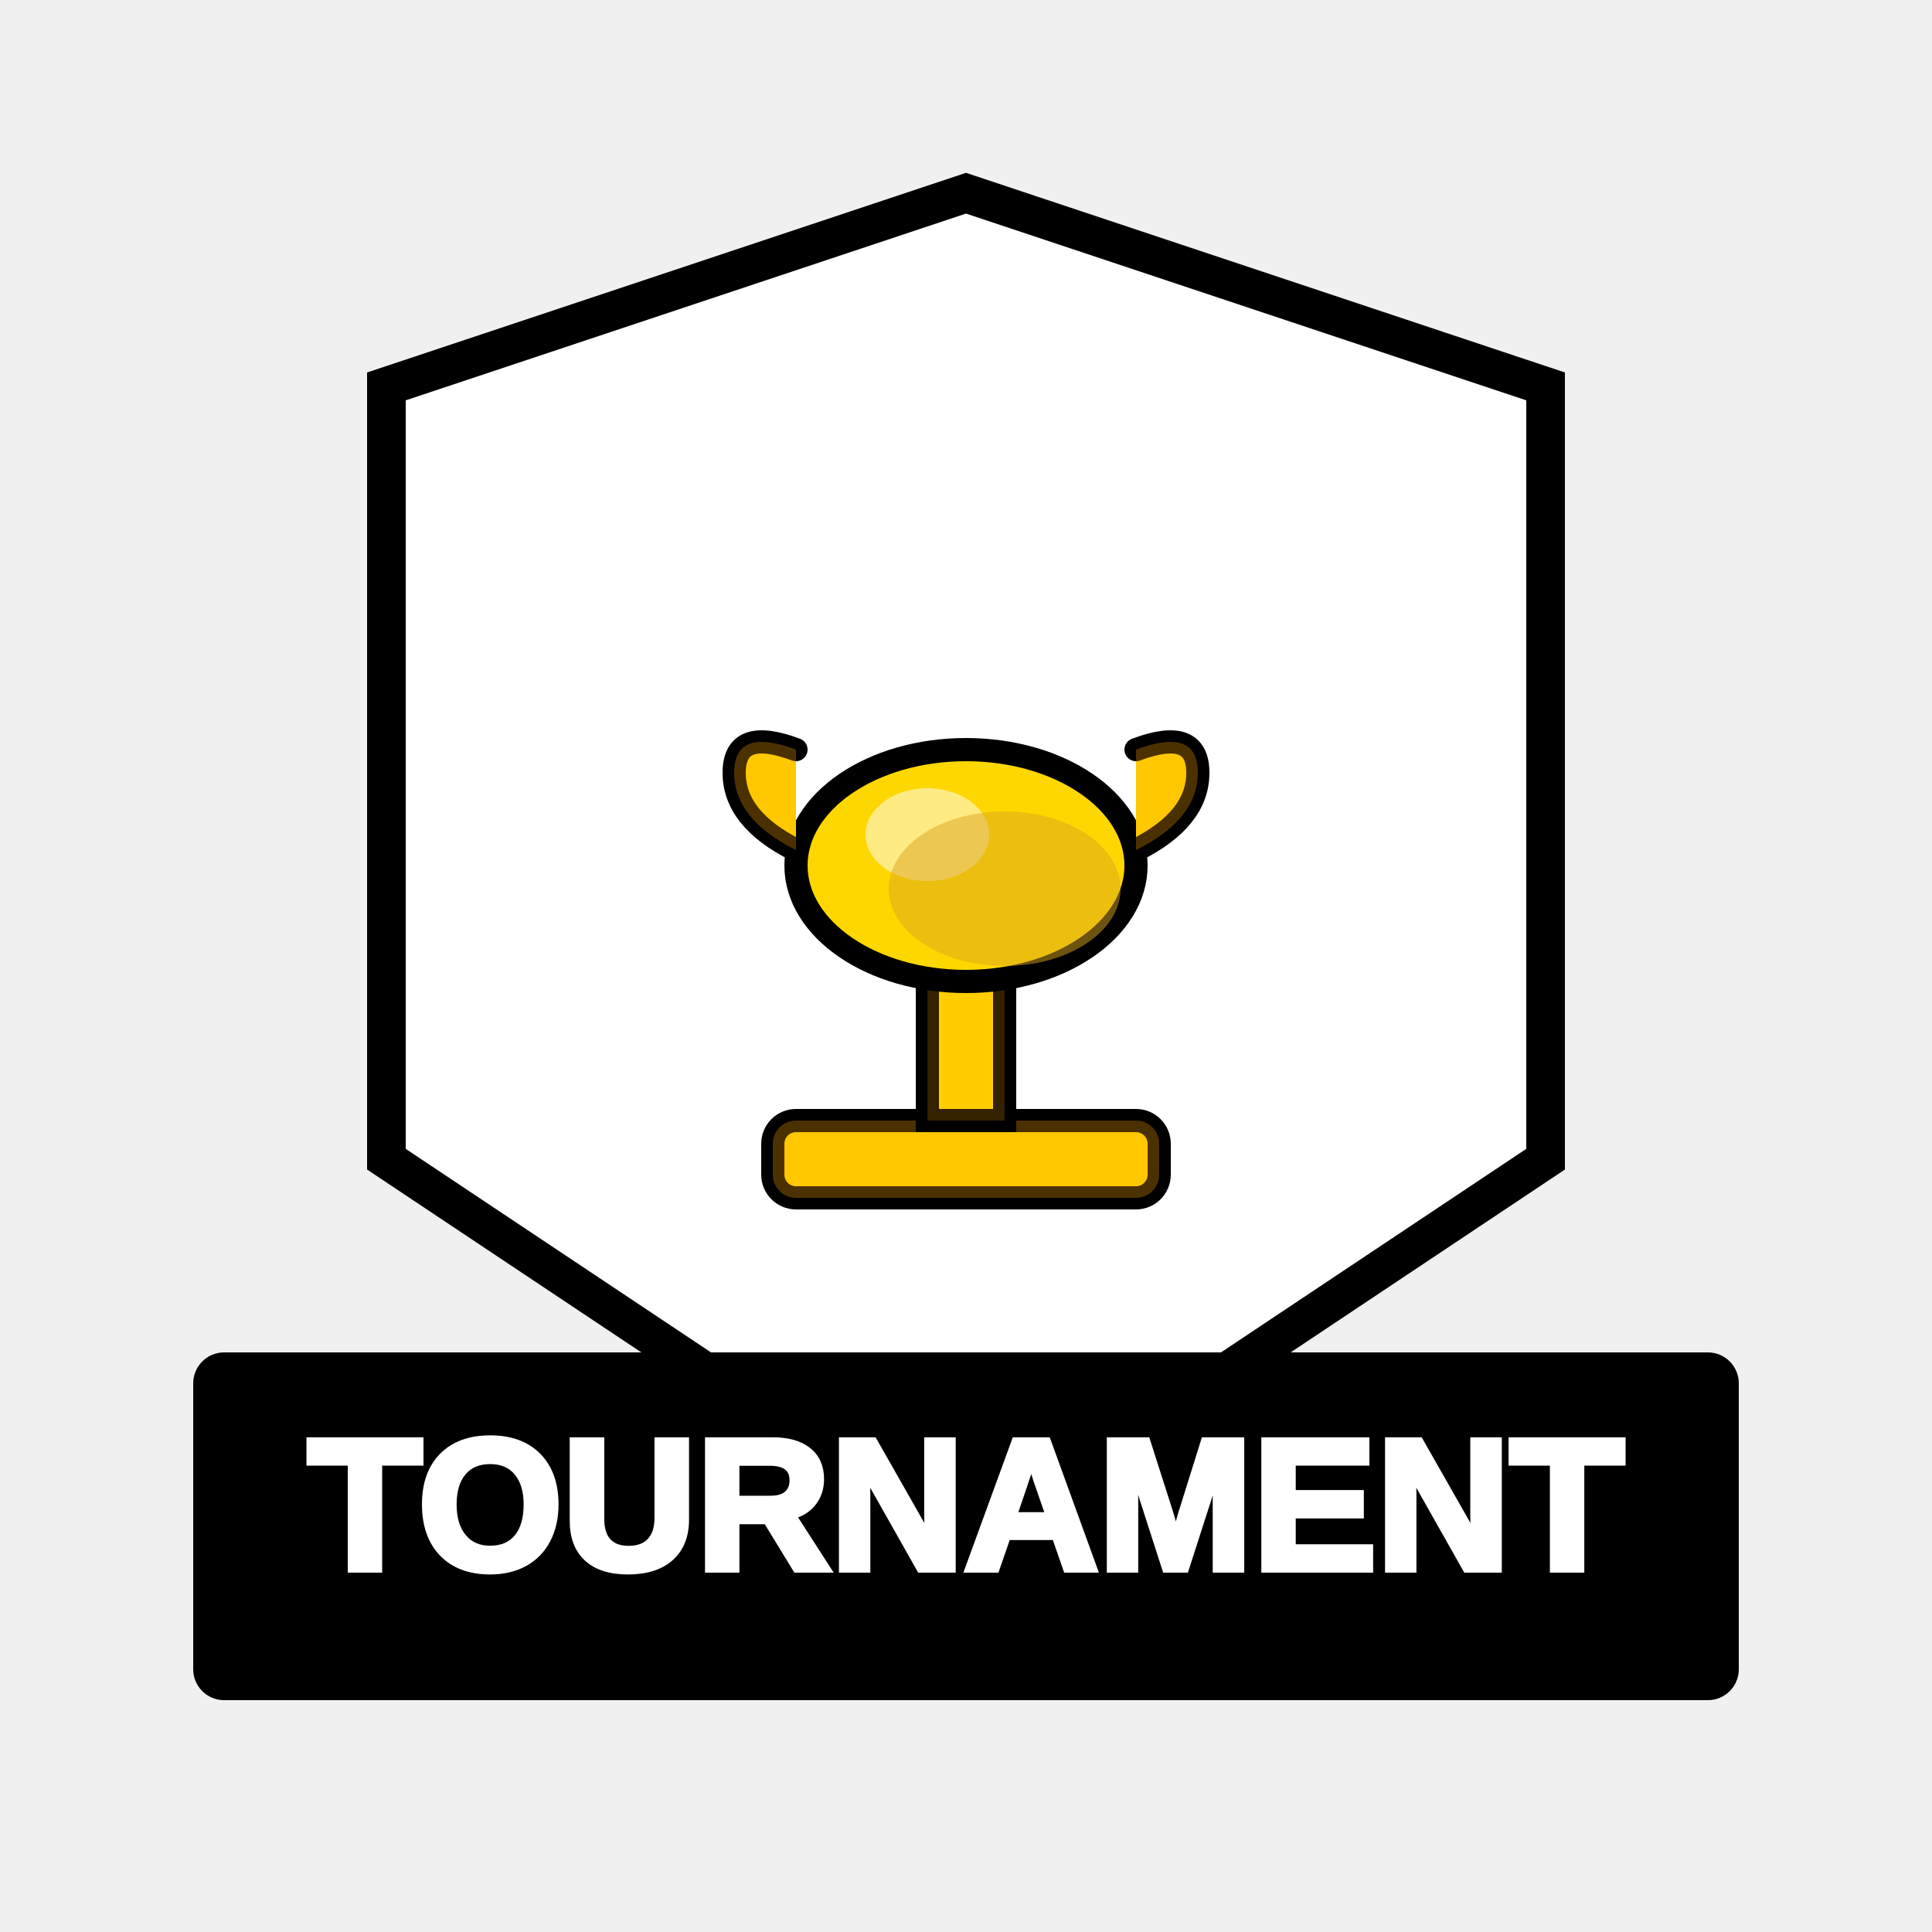
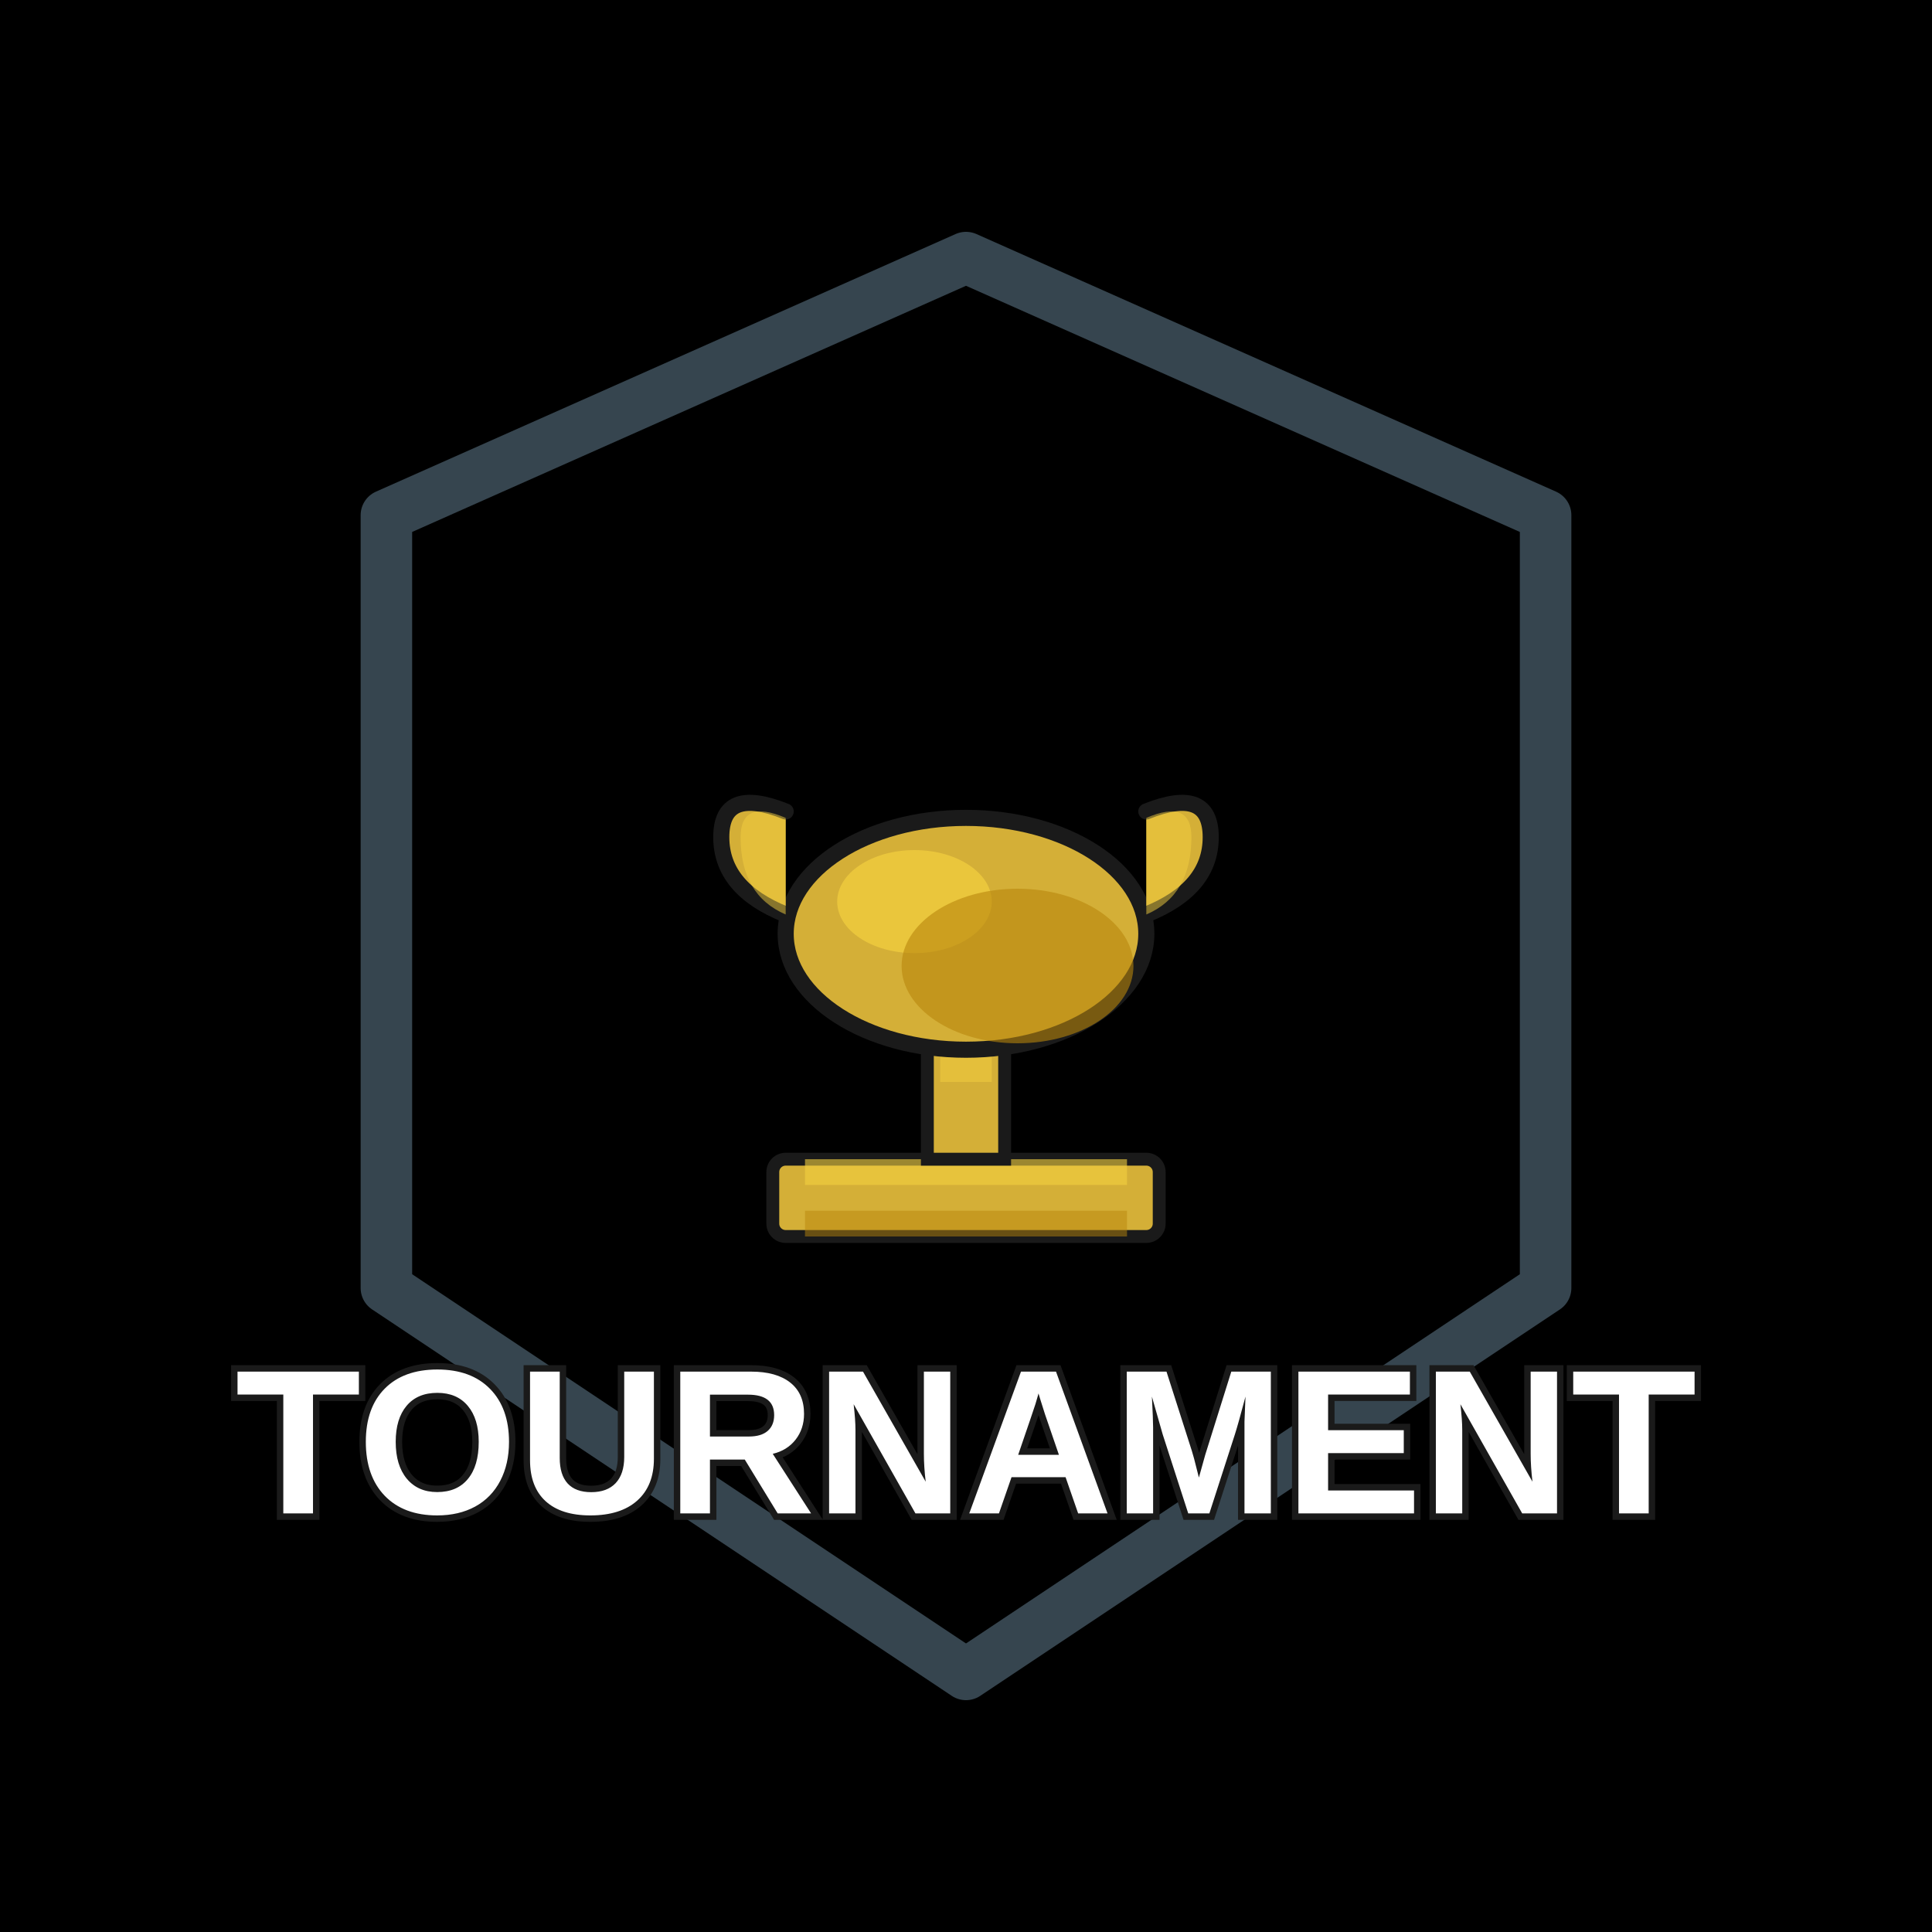
- <svg xmlns="http://www.w3.org/2000/svg" width="250" height="250" viewBox="0 0 250 250">
-   <path d="M 125 25 L 200 50 L 200 150 L 125 200 L 50 150 L 50 50 Z" fill="#FFFFFF" stroke="#000000" stroke-width="5" />
-   <g transform="translate(125, 100)">
-     <rect x="-25" y="45" width="50" height="10" fill="#FFD700" stroke="#000000" stroke-width="3" rx="3" />
-     <rect x="-25" y="45" width="50" height="10" fill="#FFA500" opacity="0.3" rx="3" />
-     <rect x="-5" y="25" width="10" height="20" fill="#FFD700" stroke="#000000" stroke-width="3" />
-     <rect x="-5" y="25" width="10" height="20" fill="#FFA500" opacity="0.2" />
-     <ellipse cx="0" cy="12" rx="22" ry="15" fill="#FFD700" stroke="#000000" stroke-width="3" />
-     <ellipse cx="-5" cy="8" rx="8" ry="6" fill="#FFF8DC" opacity="0.6" />
-     <ellipse cx="5" cy="15" rx="15" ry="10" fill="#DAA520" opacity="0.5" />
-     <path d="M -22 10 Q -30 6 -30 0 Q -30 -6 -22 -3" fill="#FFD700" stroke="#000000" stroke-width="3" stroke-linecap="round" />
-     <path d="M -22 10 Q -30 6 -30 0 Q -30 -6 -22 -3" fill="#FFA500" opacity="0.3" />
-     <path d="M 22 10 Q 30 6 30 0 Q 30 -6 22 -3" fill="#FFD700" stroke="#000000" stroke-width="3" stroke-linecap="round" />
-     <path d="M 22 10 Q 30 6 30 0 Q 30 -6 22 -3" fill="#FFA500" opacity="0.3" />
+ <svg xmlns="http://www.w3.org/2000/svg" width="300" height="300" viewBox="0 0 300 300">
+   <rect width="300" height="300" fill="#000000" />
+   <path d="M 150 40 L 240 80 L 240 200 L 150 260 L 60 200 L 60 80 Z" fill="#000000" stroke="#36454F" stroke-width="8" stroke-linejoin="round" />
+   <g transform="translate(150, 130)">
+     <rect x="-30" y="50" width="60" height="12" fill="#D4AF37" stroke="#1a1a1a" stroke-width="2" rx="2" />
+     <rect x="-25" y="50" width="50" height="4" fill="#F4D03F" opacity="0.6" />
+     <rect x="-25" y="58" width="50" height="4" fill="#B8860B" opacity="0.5" />
+     <rect x="-6" y="30" width="12" height="20" fill="#D4AF37" stroke="#1a1a1a" stroke-width="2" />
+     <rect x="-4" y="30" width="8" height="8" fill="#F4D03F" opacity="0.5" />
+     <ellipse cx="0" cy="15" rx="28" ry="18" fill="#D4AF37" stroke="#1a1a1a" stroke-width="2.5" />
+     <ellipse cx="-8" cy="10" rx="12" ry="8" fill="#F4D03F" opacity="0.7" />
+     <ellipse cx="8" cy="20" rx="18" ry="12" fill="#B8860B" opacity="0.6" />
+     <path d="M -28 12 Q -38 8 -38 0 Q -38 -8 -28 -4" fill="#D4AF37" stroke="#1a1a1a" stroke-width="2.5" stroke-linecap="round" />
+     <path d="M -28 12 Q -35 9 -35 0 Q -35 -6 -28 -3" fill="#F4D03F" opacity="0.5" />
+     <path d="M 28 12 Q 38 8 38 0 Q 38 -8 28 -4" fill="#D4AF37" stroke="#1a1a1a" stroke-width="2.5" stroke-linecap="round" />
+     <path d="M 28 12 Q 35 9 35 0 Q 35 -6 28 -3" fill="#F4D03F" opacity="0.5" />
  </g>
-   <rect x="25" y="175" width="200" height="45" fill="#000000" rx="4" />
-   <text x="125" y="203" font-family="Arial, sans-serif" font-size="24" font-weight="bold" fill="#FFFFFF" text-anchor="middle" stroke="#FFFFFF" stroke-width="1">TOURNAMENT</text>
+   <text x="150" y="235" font-family="Arial, sans-serif" font-size="32" font-weight="bold" fill="#FFFFFF" text-anchor="middle" stroke="#1a1a1a" stroke-width="2" paint-order="stroke fill">TOURNAMENT</text>
</svg>
